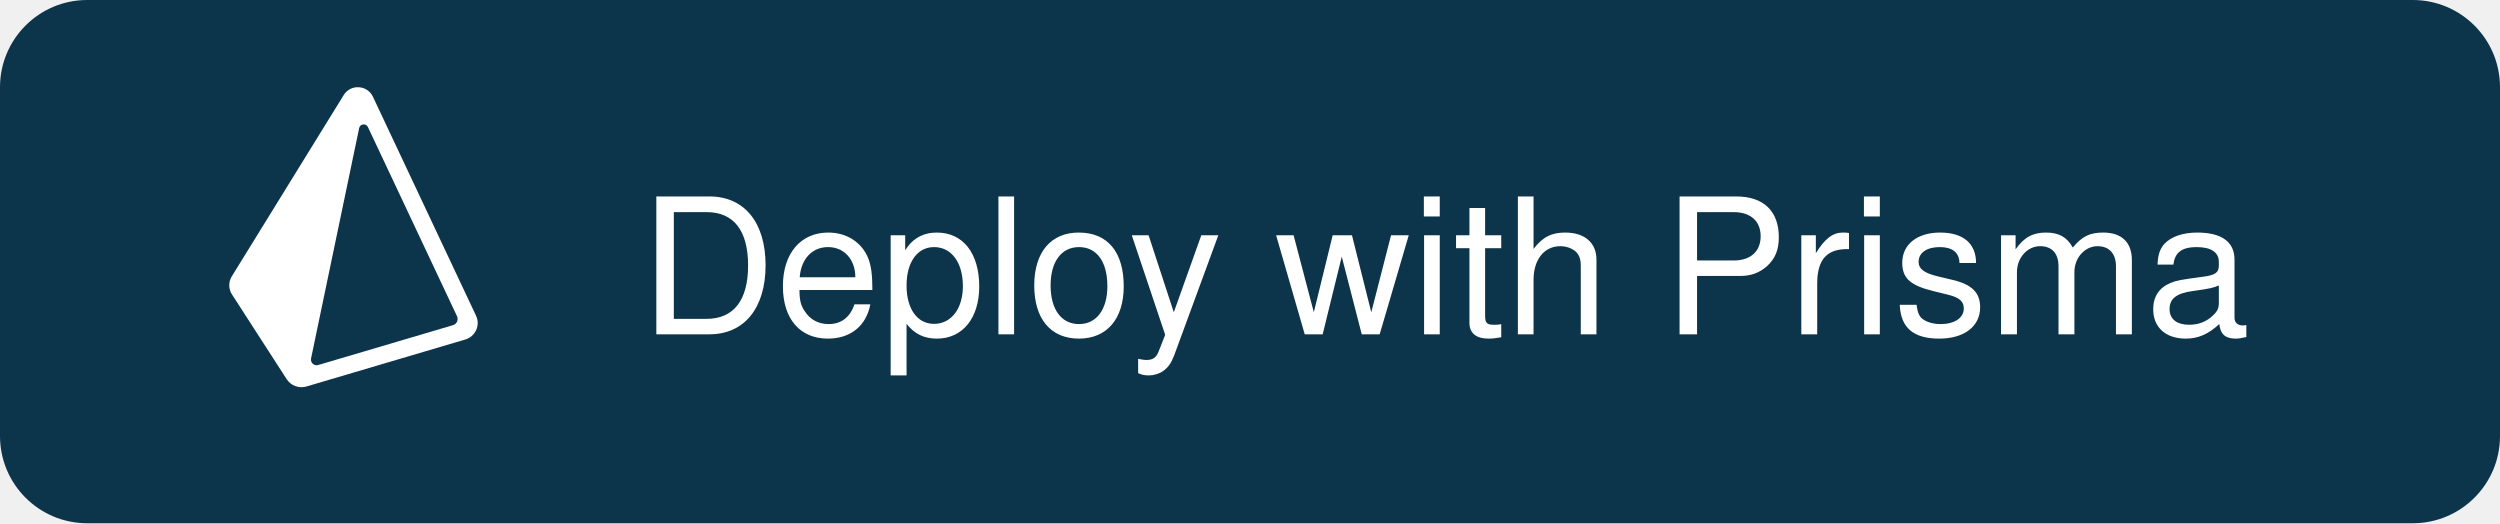
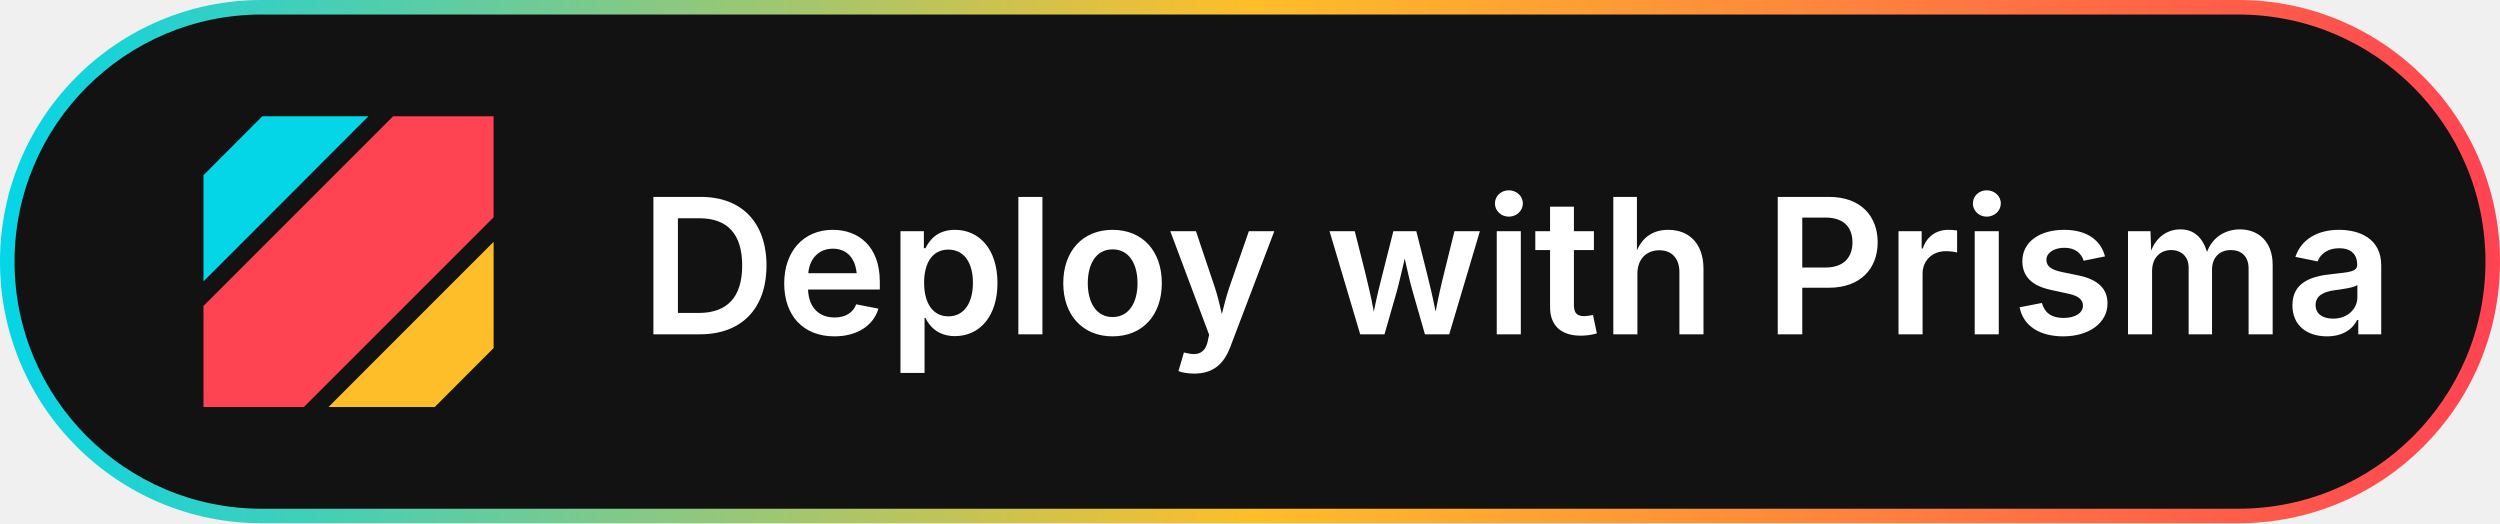
<svg xmlns="http://www.w3.org/2000/svg" width="172" height="36" viewBox="0 0 172 36" fill="none" role="img" aria-label="Deploy with Prisma">
-   <rect width="172" height="36" rx="6" fill="#0C344B" />
-   <g transform="translate(14 6) scale(0.86)">
-     <path fill="#FFFFFF" d="M21.807 18.285L13.553.757a1.324 1.324 0 0 0-1.129-.755 1.31 1.31 0 0 0-1.206.626l-8.952 14.5a1.356 1.356 0 0 0 .016 1.455l4.376 6.778a1.408 1.408 0 0 0 1.58.581l12.703-3.757c.389-.115.707-.39.873-.755s.164-.783-.007-1.145zm-1.848.752L9.18 22.224a.452.452 0 0 1-.575-.52l3.85-18.438c.072-.345.549-.4.699-.08l7.129 15.138a.515.515 0 0 1-.325.713z" />
+   <defs>
+     <linearGradient id="spectrum" x1="0" y1="18" x2="172" y2="18" gradientUnits="userSpaceOnUse">
+       <stop stop-color="#04D5E7" />
+       <stop offset="0.5" stop-color="#FEBE29" />
+       <stop offset="1" stop-color="#FE4352" />
+     </linearGradient>
+   </defs>
+   <rect width="172" height="36" rx="18" fill="url(#spectrum)" />
+   <rect x="1" y="1" width="170" height="34" rx="17" fill="#121212" />
+   <g transform="translate(14 8) scale(0.298507)">
+     <path d="M14.577 23.476L0 38.053V13.578L13.528 0.026V0H38.015L14.577 23.476Z" fill="#04D5E7" />
+     <path d="M66.866 23.284L23.15 67H0V43.709L43.709 0H66.866V23.284Z" fill="#FE4352" />
+     <path d="M53.311 67H28.824L39.777 56.029L66.866 28.94V53.422L53.311 67Z" fill="#FEBE29" />
  </g>
-   <text x="44" y="23" font-family="-apple-system, 'Segoe UI', Helvetica, Arial, sans-serif" font-size="13" font-weight="500" fill="#FFFFFF">Deploy with Prisma</text>
+   <text x="44" y="23" font-family="Inter, -apple-system, BlinkMacSystemFont, 'Segoe UI', sans-serif" font-size="13" font-weight="600" fill="#FFFFFF">Deploy with Prisma</text>
</svg>
